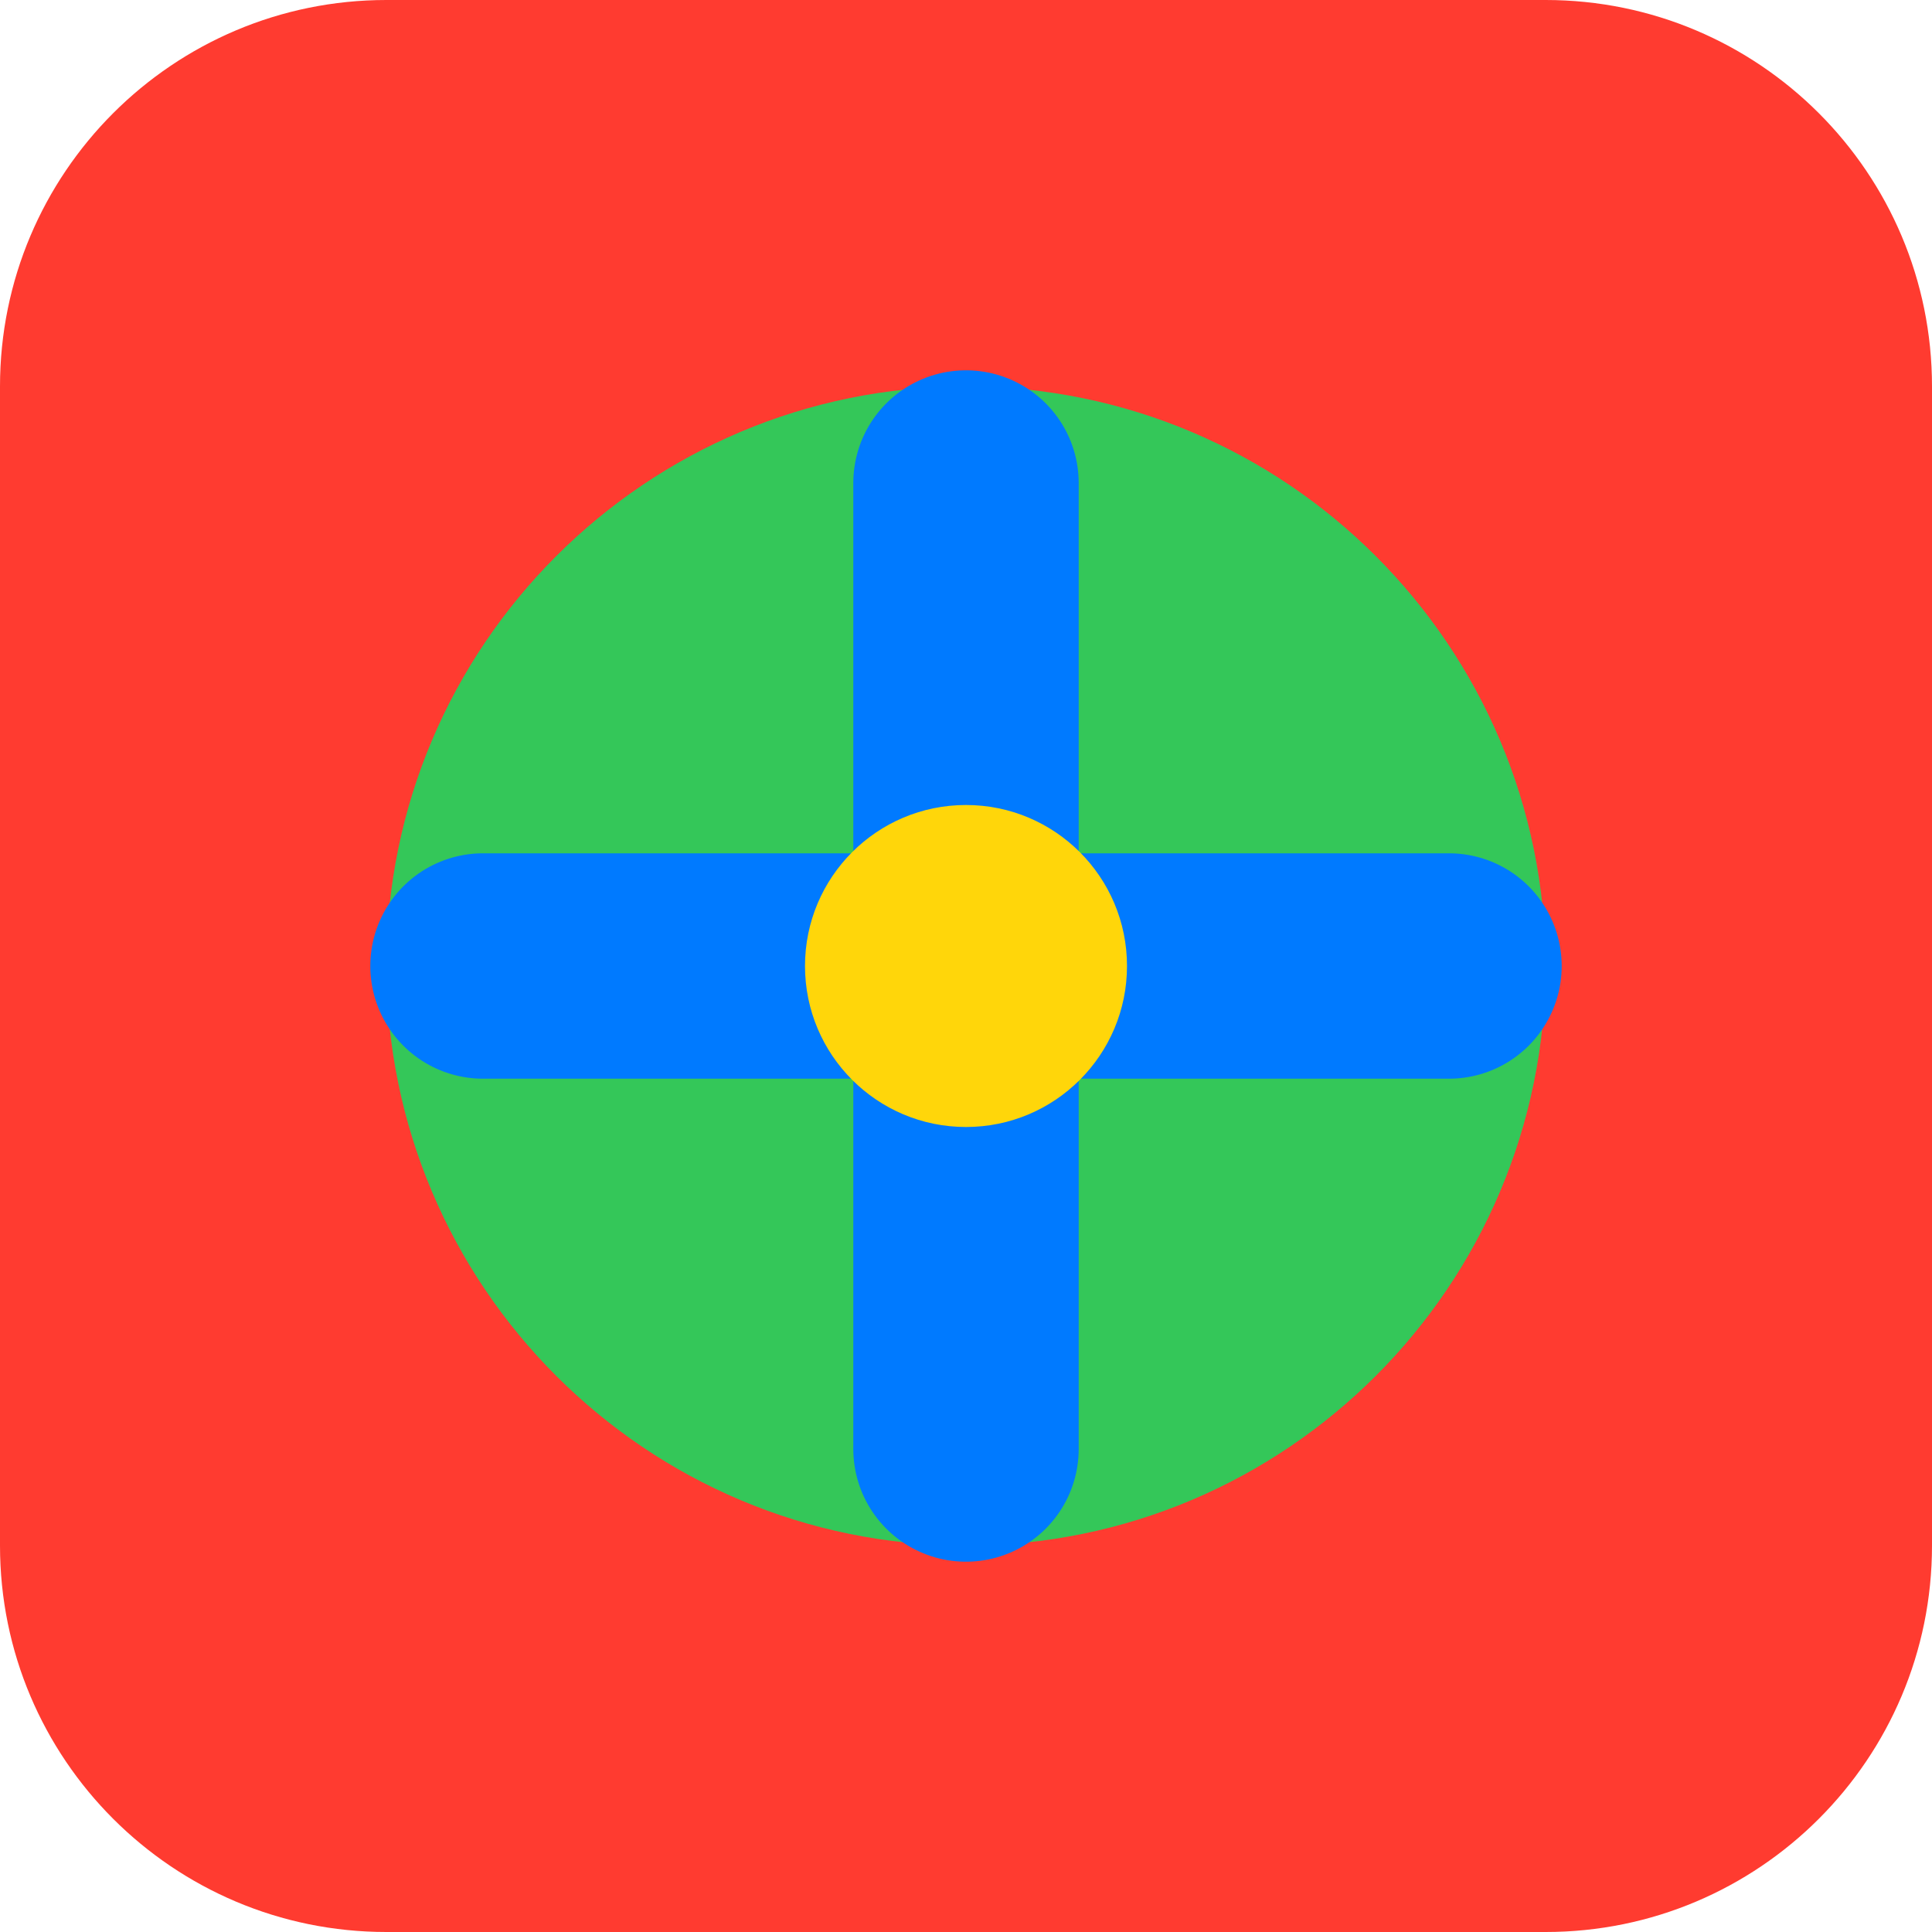
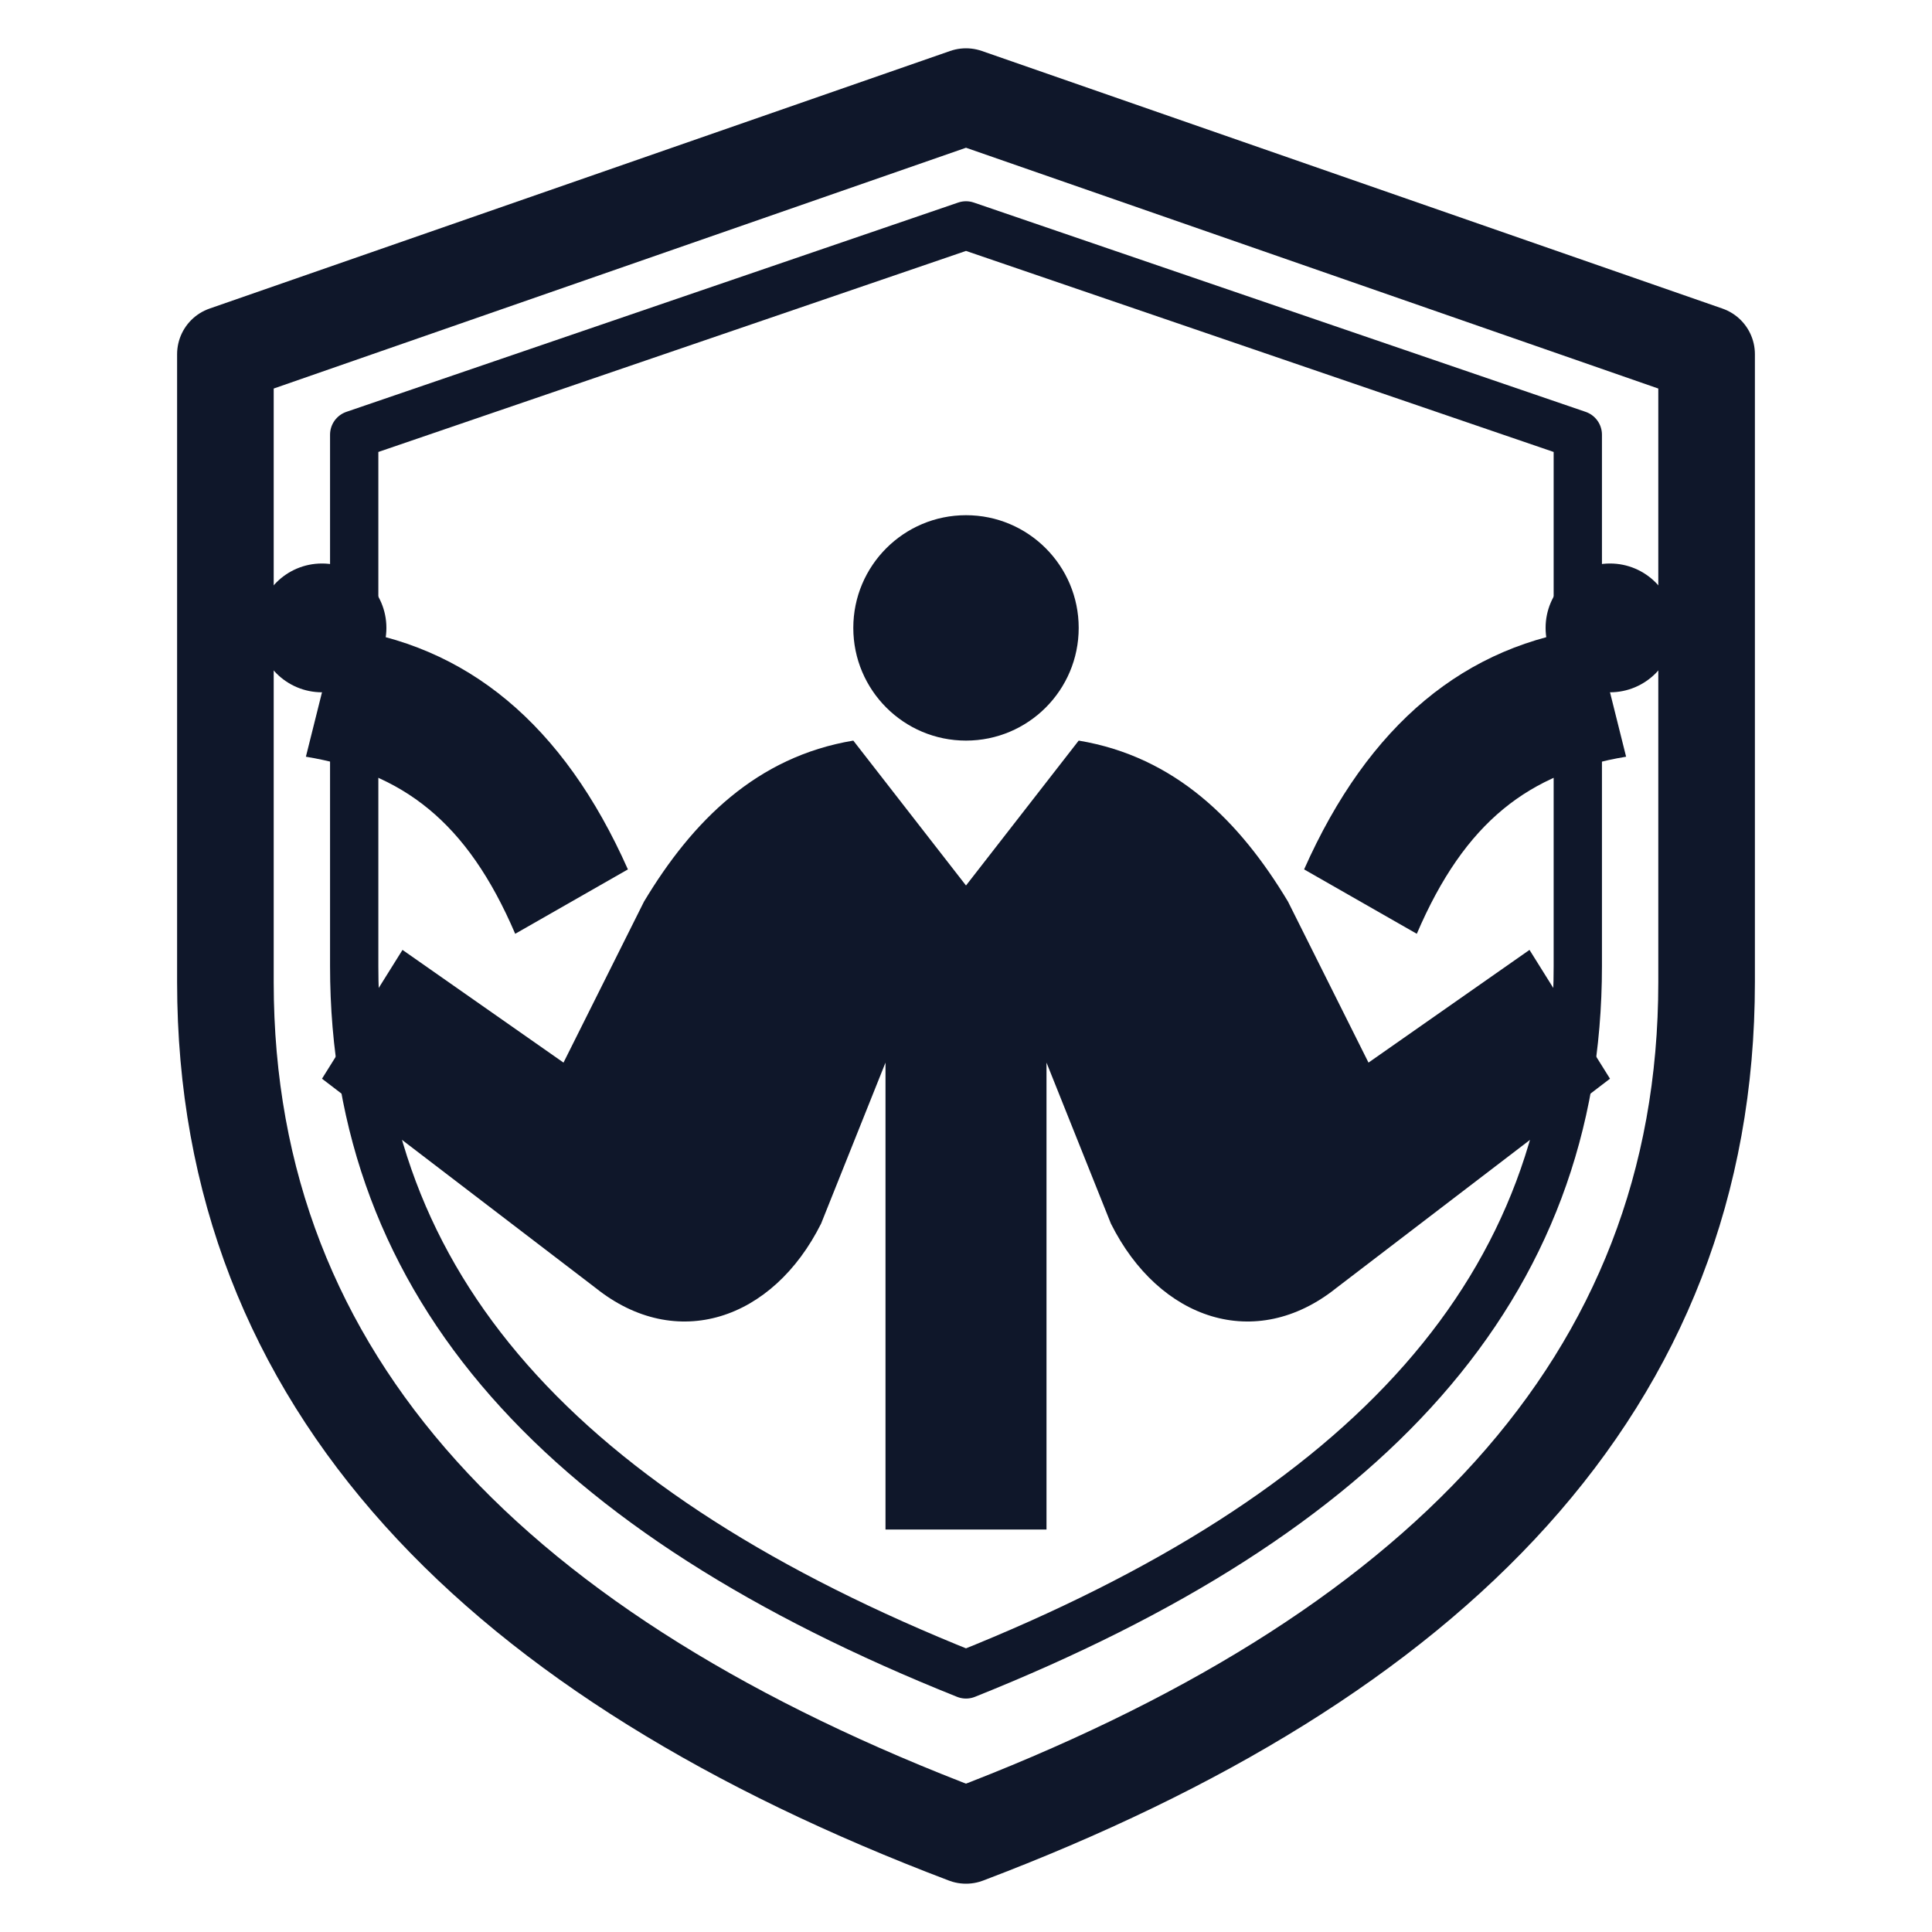
- <svg xmlns="http://www.w3.org/2000/svg" viewBox="0 0 120 120">
-   <rect width="120" height="120" rx="24" fill="#ff3b30" />
-   <circle cx="60" cy="60" r="36" fill="#34c759" />
-   <path d="M30 60h60M60 30v60" stroke="#007aff" stroke-width="14" stroke-linecap="round" />
-   <circle cx="60" cy="60" r="10" fill="#ffd60a" />
+ <svg xmlns="http://www.w3.org/2000/svg" viewBox="0 0 120 120" role="img" aria-label="RepPilot">
+   <path d="M60 6 106 22v39c0 25-17 42-46 53C31 103 14 86 14 61V22L60 6Z" fill="none" stroke="#0f172a" stroke-width="6" stroke-linejoin="round" />
+   <path d="M60 14 98 27v33c0 20-13 34-38 44-25-10-38-24-38-44V27L60 14Z" fill="none" stroke="#0f172a" stroke-width="3" stroke-linejoin="round" />
+   <circle cx="60" cy="39" r="7" fill="#0f172a" />
+   <path d="M53 46c-6 1-10 5-13 10l-5 10-10-7-5 8 17 13c5 4 11 2 14-4l4-10v29h10V66l4 10c3 6 9 8 14 4l17-13-5-8-10 7-5-10c-3-5-7-9-13-10l-7 9-7-9Z" fill="#0f172a" />
+   <path d="M39 54c-4-9-10-14-18-15l-2 8c6 1 10 4 13 11l7-4Zm42 0c4-9 10-14 18-15l2 8c-6 1-10 4-13 11l-7-4Z" fill="#0f172a" />
+   <circle cx="20" cy="39" r="4" fill="#0f172a" />
+   <circle cx="100" cy="39" r="4" fill="#0f172a" />
</svg>
